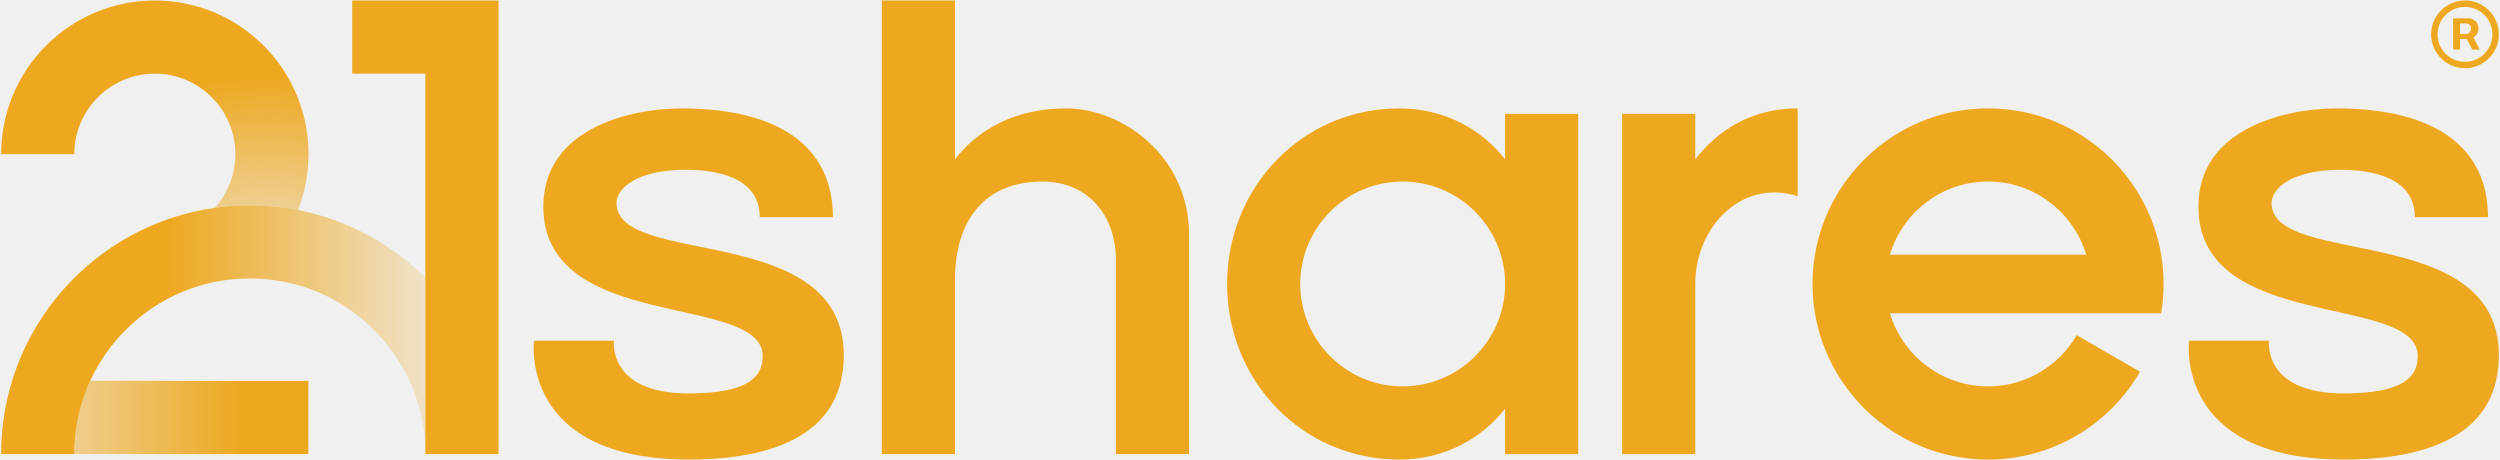
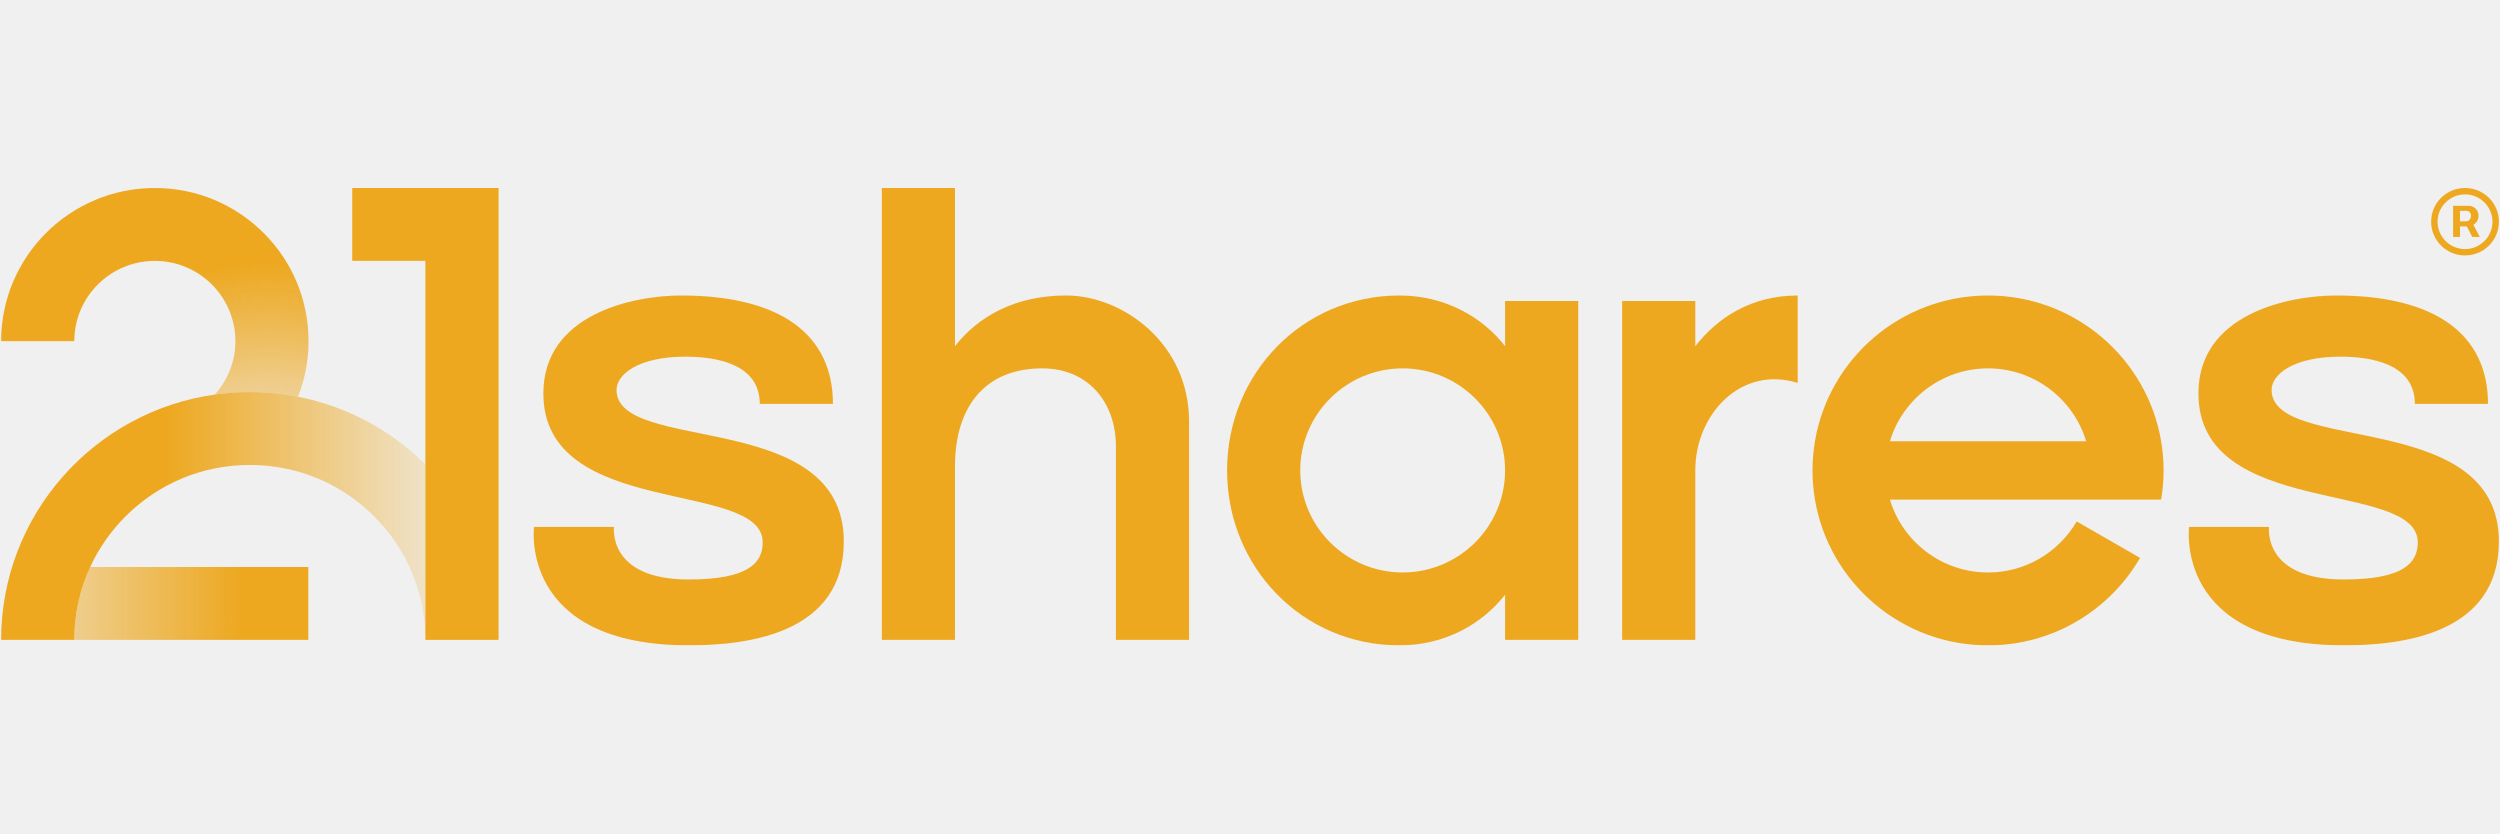
- <svg xmlns="http://www.w3.org/2000/svg" width="750" height="138" fill="none">
-   <g clip-path="url(#a)">
-     <path fill="#EDA820" d="M105.675 22.09h21.945V136.205h21.945V.145h-43.89V22.09Z" />
-     <path fill="url(#b)" d="M89.4 63.005a45.993 45.993 0 0 0 3.16-16.745C92.56 20.795 71.915.15 46.45.15S.34 20.795.34 46.26h21.945c0-13.325 10.84-24.165 24.165-24.165s24.165 10.84 24.165 24.165c0 6.18-2.345 11.81-6.17 16.085a75.08 75.08 0 0 1 10.505-.75c4.945 0 9.775.495 14.45 1.41Z" />
-     <path fill="url(#c)" d="M92.505 136.205V114.26H27.05c-3.12 6.8-4.77 14.245-4.77 21.945h70.225Z" />
-     <path fill="url(#d)" d="M89.4 63.005a74.77 74.77 0 0 0-14.45-1.41c-3.57 0-7.075.265-10.505.75C28.215 67.455.34 98.57.34 136.205h21.945c0-7.7 1.65-15.145 4.77-21.945A52.688 52.688 0 0 1 37.71 98.965c9.95-9.95 23.175-15.425 37.24-15.425 14.065 0 27.295 5.48 37.24 15.425 9.95 9.95 15.425 23.175 15.425 37.24V83.36C117.365 73.145 104.16 65.905 89.4 63.005Z" />
-     <path fill="#EDA820" d="M184.95 60.925c0-4.41 6.16-9.99 20.685-9.99 9.075 0 22.295 2.095 22.295 14.22h21.945c0-20.765-15.575-32.635-45.55-32.635C189.83 32.52 163 38.175 163 61.99c0 38 65.805 25.77 65.805 44.865 0 6.29-4.455 11.17-22.245 11.17-24.42 0-22.37-15.83-22.37-15.83H160.2s-4.62 35.655 46.46 35.655c17.895 0 46.48-3.625 46.48-31.275 0-40.245-68.19-26.185-68.19-45.655v.005ZM596.415 32.515c-26.095 0-47.745 18.985-51.925 43.89a52.895 52.895 0 0 0-.74 8.78c0 2.995.265 5.92.74 8.78 4.18 24.905 25.83 43.89 51.925 43.89 19.495 0 36.5-10.595 45.605-26.335l-19.01-10.975c-5.32 9.18-15.245 15.37-26.595 15.37-13.89 0-25.65-9.27-29.44-21.945h81.365c.48-2.855.74-5.785.74-8.78 0-2.995-.265-5.92-.74-8.78-4.18-24.905-25.83-43.89-51.925-43.89v-.005Zm-29.44 43.89c3.785-12.675 15.55-21.945 29.44-21.945s25.65 9.27 29.44 21.945h-58.88ZM681.47 60.925c0-4.41 6.16-9.99 20.685-9.99 9.075 0 22.295 2.095 22.295 14.22h21.945c0-20.765-15.575-32.635-45.55-32.635-14.495 0-41.325 5.655-41.325 29.47 0 38 65.805 25.77 65.805 44.865 0 6.29-4.455 11.17-22.245 11.17-24.42 0-22.37-15.83-22.37-15.83h-23.99s-4.62 35.655 46.46 35.655c17.895 0 46.48-3.625 46.48-31.275 0-40.245-68.19-26.185-68.19-45.655v.005ZM319.86 32.515c-15.6 0-26.57 6.54-33.365 15.255V.145H264.55v136.06h21.945V83.98c0-18.215 9.23-29.52 26.17-29.52 13.74 0 22.11 10.16 22.11 23.52v58.225h21.945V70.45c0-23.64-20.04-37.935-36.86-37.935ZM451.525 47.775C444.73 39.055 433.63 32.52 419.8 32.52c-29.09 0-51.67 23.58-51.67 52.67 0 29.09 22.58 52.67 51.67 52.67 13.83 0 24.93-6.54 31.725-15.255v13.61h21.945V34.175h-21.945v13.61-.01Zm0 37.41c0 16.945-13.785 30.725-30.725 30.725s-30.725-13.78-30.725-30.725S403.855 54.46 420.8 54.46c16.94 0 30.72 13.78 30.725 30.72v.005ZM508.585 47.775v-13.61H486.64V136.21h21.945V85.17c.01-16.935 13.725-31.665 30.725-26.32V32.515c-13.83 0-23.93 6.54-30.725 15.255v.005ZM735.94 5.505h4.75c1.145 0 2.87.965 2.87 3 0 1.295-.71 2.235-1.535 2.745l1.92 3.635h-2.26l-1.64-3.175H738v3.175h-2.06v-9.38Zm3.965 4.675c.56 0 1.395-.56 1.395-1.675s-.865-1.475-1.345-1.475H738v3.15h1.905Z" />
-     <path fill="#EDA820" d="M739.5 2.075c4.54 0 8.235 3.695 8.235 8.235 0 4.54-3.695 8.235-8.235 8.235-4.54 0-8.235-3.695-8.235-8.235 0-4.54 3.695-8.235 8.235-8.235Zm0-1.93c-5.61 0-10.16 4.55-10.16 10.16s4.55 10.16 10.16 10.16 10.16-4.55 10.16-10.16S745.11.145 739.5.145Z" />
+ <svg xmlns="http://www.w3.org/2000/svg" width="120" height="40" viewBox="0 0 120 40" fill="none">
+   <g clip-path="url(#clip0_582_13093)">
+     <mask id="mask0_582_13093" style="mask-type:luminance" maskUnits="userSpaceOnUse" x="0" y="9" width="120" height="22">
+       <path d="M120 9H0V31H120V9Z" fill="white" style="fill:white;fill-opacity:1;" />
+     </mask>
+     <g mask="url(#mask0_582_13093)">
+       <path d="M16.908 12.521H20.419V22.289V30.714H23.931V12.521V9.023H16.908V12.521Z" fill="#EDA820" style="fill:#EDA820;fill:color(display-p3 0.929 0.659 0.126);fill-opacity:1;" />
+       <path d="M14.304 19.044C14.628 18.216 14.81 17.317 14.81 16.375C14.81 12.315 11.507 9.024 7.432 9.024C3.358 9.024 0.055 12.315 0.055 16.375H3.566C3.566 14.251 5.3 12.522 7.432 12.522C9.564 12.522 11.299 14.251 11.299 16.375C11.299 17.36 10.924 18.258 10.312 18.939C10.861 18.862 11.422 18.82 11.992 18.82C12.784 18.82 13.556 18.898 14.304 19.044Z" fill="url(#paint0_radial_582_13093)" style="" />
+       <path d="M14.8 30.714V27.215H4.328C3.828 28.299 3.564 29.486 3.564 30.714H14.8Z" fill="url(#paint1_linear_582_13093)" style="" />
+       <path d="M14.304 19.044C13.556 18.898 12.784 18.819 11.992 18.819C11.421 18.819 10.86 18.862 10.312 18.939C4.515 19.753 0.055 24.714 0.055 30.714H3.566C3.566 29.486 3.83 28.299 4.329 27.215C4.742 26.319 5.314 25.494 6.034 24.777C7.626 23.191 9.742 22.318 11.992 22.318C14.243 22.318 16.36 23.191 17.951 24.777C19.543 26.363 20.419 28.471 20.419 30.714V22.289C18.779 20.661 16.666 19.506 14.304 19.044Z" fill="url(#paint2_linear_582_13093)" style="" />
+       <path d="M29.593 18.712C29.593 18.009 30.578 17.12 32.902 17.12C34.354 17.12 36.469 17.454 36.469 19.387H39.981C39.981 16.076 37.489 14.184 32.693 14.184C30.373 14.184 26.081 15.086 26.081 18.882C26.081 24.94 36.609 22.991 36.609 26.035C36.609 27.037 35.897 27.815 33.05 27.815C29.143 27.815 29.471 25.292 29.471 25.292H25.633C25.633 25.292 24.893 30.976 33.066 30.976C35.929 30.976 40.503 30.398 40.503 25.99C40.503 19.574 29.593 21.816 29.593 18.712V18.712Z" fill="#EDA820" style="fill:#EDA820;fill:color(display-p3 0.929 0.659 0.126);fill-opacity:1;" />
+       <path d="M95.426 14.184C91.251 14.184 87.787 17.21 87.118 21.181C87.042 21.636 87 22.103 87 22.58C87 23.058 87.042 23.524 87.118 23.98C87.787 27.95 91.251 30.977 95.426 30.977C98.546 30.977 101.266 29.288 102.723 26.779L99.682 25.029C98.83 26.492 97.242 27.479 95.426 27.479C93.204 27.479 91.322 26.001 90.716 23.981H103.734C103.811 23.526 103.853 23.058 103.853 22.581C103.853 22.104 103.81 21.637 103.734 21.181C103.066 17.211 99.602 14.184 95.426 14.184V14.184ZM90.716 21.181C91.322 19.16 93.204 17.682 95.426 17.682C97.649 17.682 99.53 19.16 100.137 21.181H90.716Z" fill="#EDA820" style="fill:#EDA820;fill:color(display-p3 0.929 0.659 0.126);fill-opacity:1;" />
+       <path d="M109.036 18.712C109.036 18.009 110.022 17.12 112.346 17.12C113.798 17.12 115.913 17.454 115.913 19.387H119.424C119.424 16.076 116.932 14.184 112.136 14.184C109.817 14.184 105.524 15.086 105.524 18.882C105.524 24.94 116.053 22.991 116.053 26.035C116.053 27.037 115.34 27.815 112.494 27.815C108.586 27.815 108.914 25.292 108.914 25.292H105.076C105.076 25.292 104.337 30.976 112.51 30.976C115.373 30.976 119.946 30.398 119.946 25.99C119.946 19.574 109.036 21.816 109.036 18.712V18.712Z" fill="#EDA820" style="fill:#EDA820;fill:color(display-p3 0.929 0.659 0.126);fill-opacity:1;" />
+       <path d="M51.178 14.183C48.682 14.183 46.926 15.226 45.839 16.615V9.023H42.328V30.714H45.839V22.388C45.839 19.484 47.316 17.682 50.026 17.682C52.225 17.682 53.564 19.302 53.564 21.431V30.714H57.075V20.231C57.075 16.462 53.869 14.183 51.178 14.183Z" fill="#EDA820" style="fill:#EDA820;fill:color(display-p3 0.929 0.659 0.126);fill-opacity:1;" />
+       <path d="M72.244 16.616C71.156 15.226 69.38 14.184 67.168 14.184C62.513 14.184 58.9 17.943 58.9 22.581C58.9 27.218 62.513 30.977 67.168 30.977C69.38 30.977 71.156 29.935 72.244 28.546V30.715H75.755V14.448H72.244V16.618V16.616ZM72.244 22.58C72.244 25.281 70.038 27.478 67.328 27.478C64.617 27.478 62.412 25.281 62.412 22.58C62.412 19.879 64.616 17.682 67.328 17.682C70.038 17.682 72.243 19.879 72.244 22.579V22.58Z" fill="#EDA820" style="fill:#EDA820;fill:color(display-p3 0.929 0.659 0.126);fill-opacity:1;" />
+       <path d="M81.374 16.616V14.447H77.863V30.715H81.374V22.578C81.376 19.878 83.57 17.53 86.29 18.382V14.184C84.078 14.184 82.462 15.226 81.374 16.616V16.616Z" fill="#EDA820" style="fill:#EDA820;fill:color(display-p3 0.929 0.659 0.126);fill-opacity:1;" />
+       <path d="M117.75 9.877H118.51C118.693 9.877 118.969 10.031 118.969 10.356C118.969 10.562 118.856 10.712 118.724 10.793L119.031 11.373H118.669L118.407 10.867H118.08V11.373H117.75V9.878V9.877ZM118.384 10.623C118.474 10.623 118.608 10.534 118.608 10.356C118.608 10.178 118.469 10.121 118.392 10.121H118.08V10.623H118.384Z" fill="#EDA820" style="fill:#EDA820;fill:color(display-p3 0.929 0.659 0.126);fill-opacity:1;" />
+       <path d="M118.321 9.331C119.047 9.331 119.639 9.92 119.639 10.643C119.639 11.367 119.047 11.956 118.321 11.956C117.595 11.956 117.003 11.367 117.003 10.643C117.003 9.92 117.595 9.331 118.321 9.331ZM118.321 9.023C117.423 9.023 116.695 9.748 116.695 10.643C116.695 11.537 117.423 12.262 118.321 12.262C119.219 12.262 119.947 11.537 119.947 10.643C119.947 9.748 119.219 9.023 118.321 9.023Z" fill="#EDA820" style="fill:#EDA820;fill:color(display-p3 0.929 0.659 0.126);fill-opacity:1;" />
+     </g>
  </g>
  <defs>
-     <linearGradient id="c" x1="72.28" x2="-23.945" y1="125.23" y2="125.23" gradientUnits="userSpaceOnUse">
-       <stop stop-color="#EDA820" />
-       <stop offset="1" stop-color="#EDA820" stop-opacity="0" />
+     <radialGradient id="paint0_radial_582_13093" cx="0" cy="0" r="1" gradientUnits="userSpaceOnUse" gradientTransform="translate(12.9187 25.4283) scale(12.82 12.7736)">
+       <stop offset="0.13" stop-color="#EDA820" stop-opacity="0" style="stop-color:none;stop-opacity:0;" />
+       <stop offset="0.22" stop-color="#EDA820" stop-opacity="0.11" style="stop-color:#EDA820;stop-color:color(display-p3 0.929 0.659 0.126);stop-opacity:0.11;" />
+       <stop offset="0.76" stop-color="#EDA820" stop-opacity="0.74" style="stop-color:#EDA820;stop-color:color(display-p3 0.929 0.659 0.126);stop-opacity:0.74;" />
+       <stop offset="1" stop-color="#EDA820" style="stop-color:#EDA820;stop-color:color(display-p3 0.929 0.659 0.126);stop-opacity:1;" />
+     </radialGradient>
+     <linearGradient id="paint1_linear_582_13093" x1="11.565" y1="28.964" x2="-3.832" y2="28.964" gradientUnits="userSpaceOnUse">
+       <stop stop-color="#EDA820" style="stop-color:#EDA820;stop-color:color(display-p3 0.929 0.659 0.126);stop-opacity:1;" />
+       <stop offset="1" stop-color="#EDA820" stop-opacity="0" style="stop-color:none;stop-opacity:0;" />
    </linearGradient>
-     <linearGradient id="d" x1="50.265" x2="146.235" y1="98.9" y2="98.9" gradientUnits="userSpaceOnUse">
-       <stop stop-color="#EDA820" />
-       <stop offset="1" stop-color="#EDA820" stop-opacity="0" />
+     <linearGradient id="paint2_linear_582_13093" x1="8.043" y1="24.767" x2="23.398" y2="24.767" gradientUnits="userSpaceOnUse">
+       <stop stop-color="#EDA820" style="stop-color:#EDA820;stop-color:color(display-p3 0.929 0.659 0.126);stop-opacity:1;" />
+       <stop offset="1" stop-color="#EDA820" stop-opacity="0" style="stop-color:none;stop-opacity:0;" />
    </linearGradient>
-     <radialGradient id="b" cx="0" cy="0" r="1" gradientTransform="translate(80.74 103.05) scale(80.125)" gradientUnits="userSpaceOnUse">
-       <stop offset=".13" stop-color="#EDA820" stop-opacity="0" />
-       <stop offset=".22" stop-color="#EDA820" stop-opacity=".11" />
-       <stop offset=".76" stop-color="#EDA820" stop-opacity=".74" />
-       <stop offset="1" stop-color="#EDA820" />
-     </radialGradient>
-     <clipPath id="a">
-       <path fill="#fff" d="M0 0h750v138H0z" />
+     <clipPath id="clip0_582_13093">
+       <rect width="120" height="22" fill="white" style="fill:white;fill-opacity:1;" transform="translate(0 9)" />
    </clipPath>
  </defs>
</svg>
